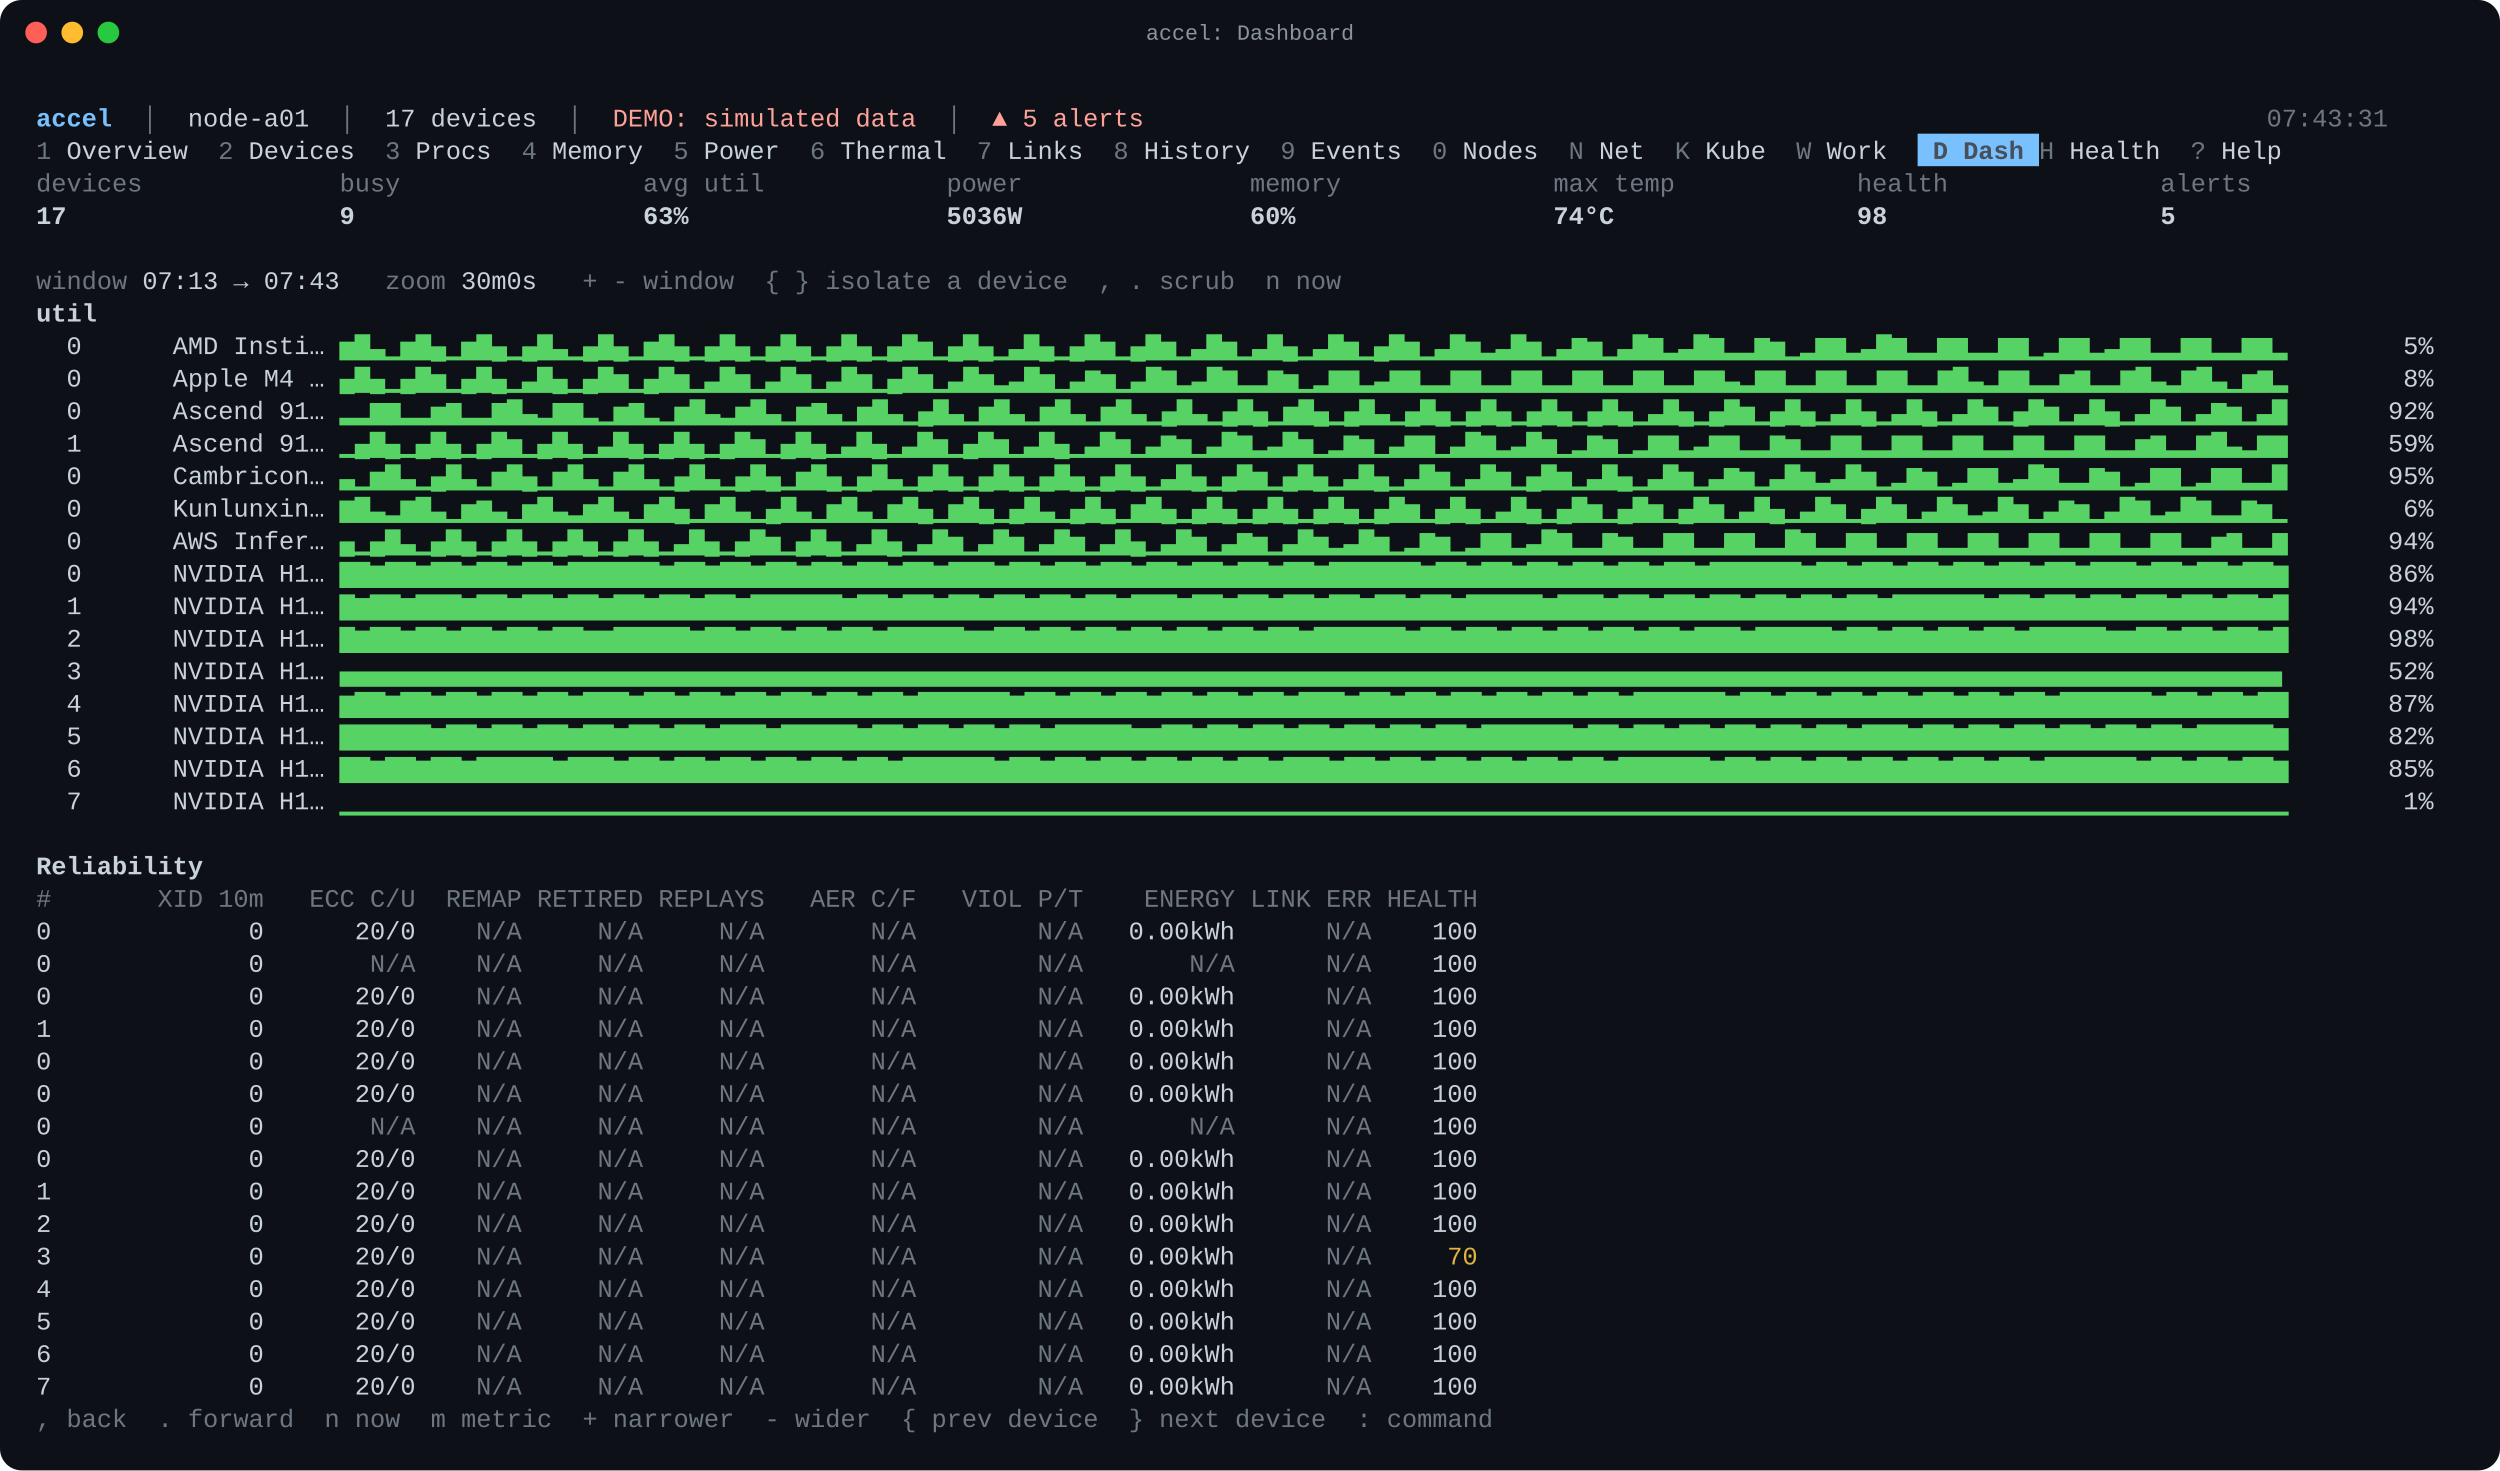
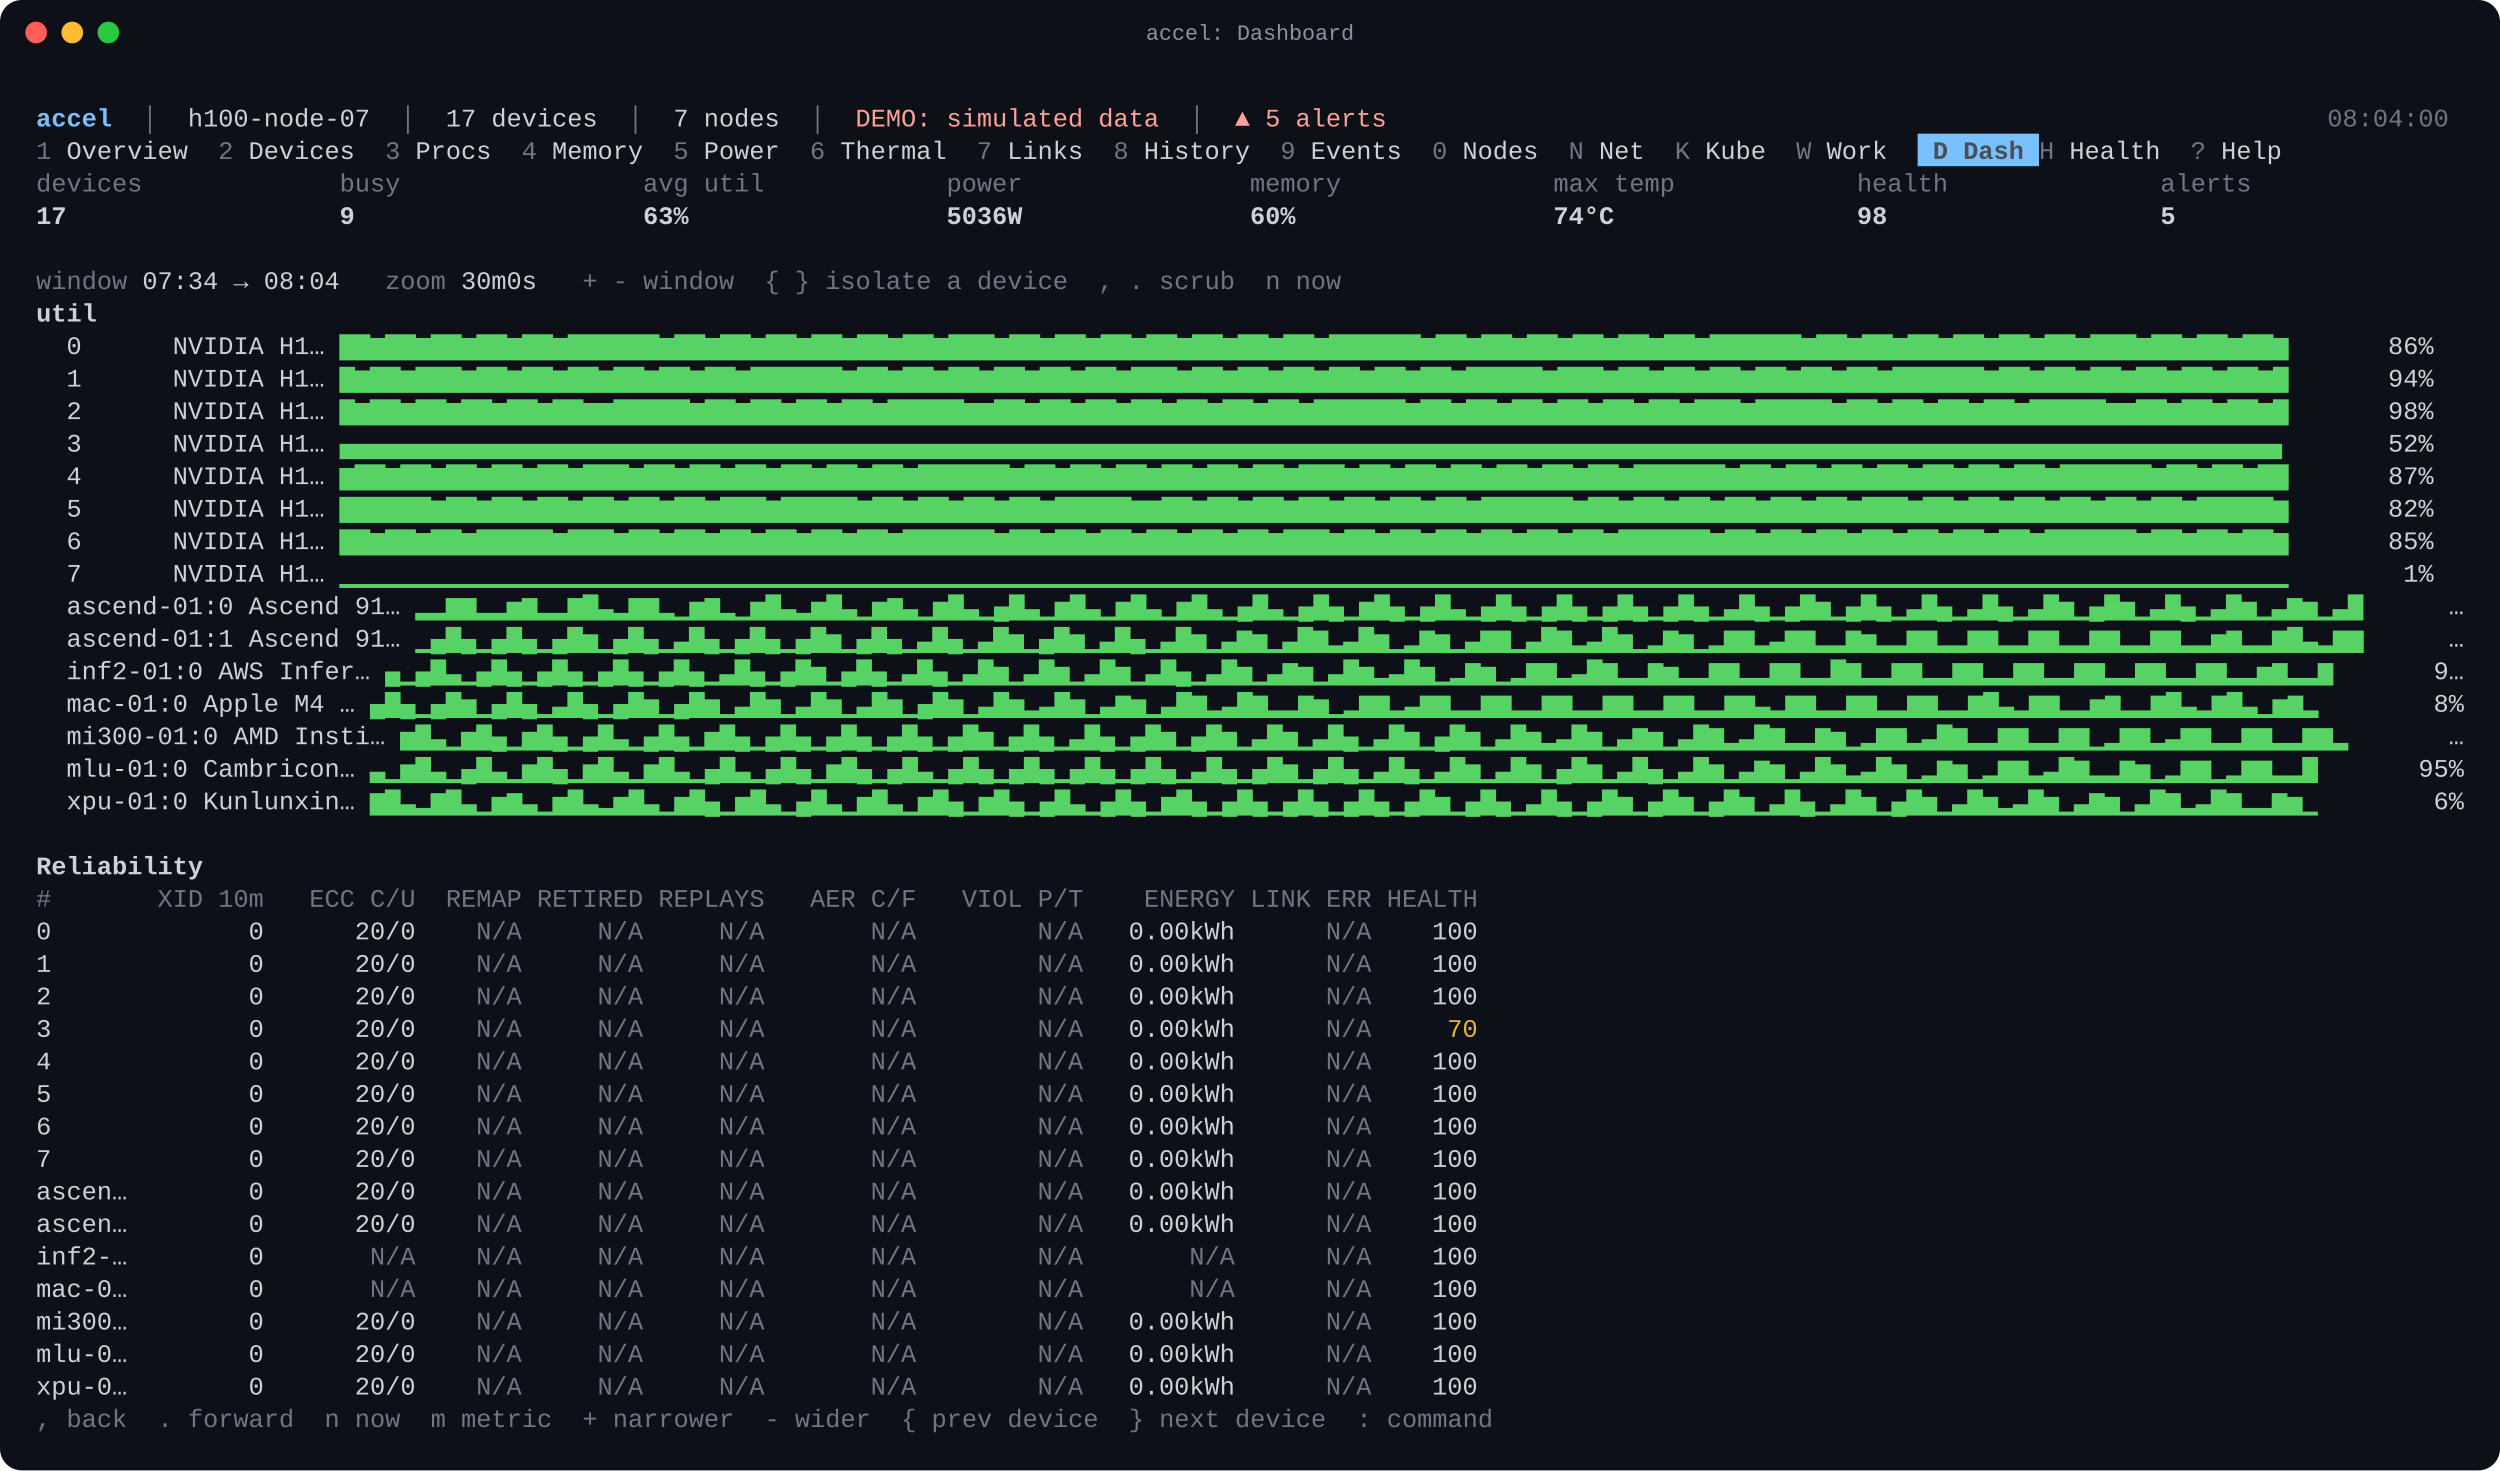
<svg xmlns="http://www.w3.org/2000/svg" width="1384" height="814" viewBox="0 0 1384 814" font-family="JetBrains Mono, SFMono-Regular, Menlo, Consolas, Liberation Mono, monospace" font-size="14">
  <rect width="100%" height="100%" rx="12" fill="#0d1117" />
  <circle cx="20" cy="18" r="6" fill="#ff5f57" />
  <circle cx="40" cy="18" r="6" fill="#febc2e" />
  <circle cx="60" cy="18" r="6" fill="#28c840" />
  <text x="50%" y="22" text-anchor="middle" fill="#8b949e" font-size="12">accel: Dashboard</text>
  <g xml:space="preserve">
    <text y="70.0" fill="#c9d1d9" xml:space="preserve" style="white-space:pre">
      <tspan x="20.0" fill="#79c0ff" font-weight="bold">accel</tspan>
      <tspan x="62.0" fill="#6e7681">  │  </tspan>
-       <tspan x="104.0">node-a01</tspan>
-       <tspan x="171.2" fill="#6e7681">  │  </tspan>
-       <tspan x="213.2">17 devices</tspan>
-       <tspan x="297.2" fill="#6e7681">  │  </tspan>
-       <tspan x="339.2" fill="#ffa198">DEMO: simulated data</tspan>
-       <tspan x="507.2" fill="#6e7681">  │  </tspan>
-       <tspan x="549.2" fill="#ffa198">▲ 5 alerts</tspan>
-       <tspan x="1254.8" fill="#6e7681">07:43:31</tspan>
+       <tspan x="104.0">h100-node-07</tspan>
+       <tspan x="204.8" fill="#6e7681">  │  </tspan>
+       <tspan x="246.8">17 devices</tspan>
+       <tspan x="330.8" fill="#6e7681">  │  </tspan>
+       <tspan x="372.8">7 nodes</tspan>
+       <tspan x="431.6" fill="#6e7681">  │  </tspan>
+       <tspan x="473.6" fill="#ffa198">DEMO: simulated data</tspan>
+       <tspan x="641.6" fill="#6e7681">  │  </tspan>
+       <tspan x="683.6" fill="#ffa198">▲ 5 alerts</tspan>
+       <tspan x="1288.4" fill="#6e7681">08:04:00</tspan>
    </text>
    <rect x="1061.6" y="74.0" width="67.2" height="18.0" fill="#79c0ff" />
    <text y="88.0" fill="#c9d1d9" xml:space="preserve" style="white-space:pre">
      <tspan x="20.0" fill="#6e7681">1</tspan>
      <tspan x="28.4"> Overview  </tspan>
      <tspan x="120.8" fill="#6e7681">2</tspan>
      <tspan x="129.2"> Devices  </tspan>
      <tspan x="213.2" fill="#6e7681">3</tspan>
      <tspan x="221.6"> Procs  </tspan>
      <tspan x="288.8" fill="#6e7681">4</tspan>
      <tspan x="297.2"> Memory  </tspan>
      <tspan x="372.8" fill="#6e7681">5</tspan>
      <tspan x="381.2"> Power  </tspan>
      <tspan x="448.4" fill="#6e7681">6</tspan>
      <tspan x="456.8"> Thermal  </tspan>
      <tspan x="540.8" fill="#6e7681">7</tspan>
      <tspan x="549.2"> Links  </tspan>
      <tspan x="616.4" fill="#6e7681">8</tspan>
      <tspan x="624.8"> History  </tspan>
      <tspan x="708.8" fill="#6e7681">9</tspan>
      <tspan x="717.2"> Events  </tspan>
      <tspan x="792.8" fill="#6e7681">0</tspan>
      <tspan x="801.2"> Nodes  </tspan>
      <tspan x="868.4" fill="#6e7681">N</tspan>
      <tspan x="876.8"> Net  </tspan>
      <tspan x="927.2" fill="#6e7681">K</tspan>
      <tspan x="935.6"> Kube  </tspan>
      <tspan x="994.4" fill="#6e7681">W</tspan>
      <tspan x="1002.8"> Work  </tspan>
      <tspan x="1061.6" fill="#484f58" font-weight="bold"> D Dash </tspan>
      <tspan x="1128.8" fill="#6e7681">H</tspan>
      <tspan x="1137.2"> Health  </tspan>
      <tspan x="1212.8" fill="#6e7681">?</tspan>
      <tspan x="1221.2"> Help  </tspan>
    </text>
    <text y="106.0" fill="#c9d1d9" xml:space="preserve" style="white-space:pre">
      <tspan x="20.0" fill="#6e7681">devices</tspan>
      <tspan x="188.0" fill="#6e7681">busy</tspan>
      <tspan x="356.0" fill="#6e7681">avg util</tspan>
      <tspan x="524.0" fill="#6e7681">power</tspan>
      <tspan x="692.0" fill="#6e7681">memory</tspan>
      <tspan x="860.0" fill="#6e7681">max temp</tspan>
      <tspan x="1028.0" fill="#6e7681">health</tspan>
      <tspan x="1196.0" fill="#6e7681">alerts</tspan>
    </text>
    <text y="124.0" fill="#c9d1d9" xml:space="preserve" style="white-space:pre">
      <tspan x="20.0" font-weight="bold">17</tspan>
      <tspan x="188.0" font-weight="bold">9</tspan>
      <tspan x="356.0" font-weight="bold">63%</tspan>
      <tspan x="524.0" font-weight="bold">5036W</tspan>
      <tspan x="692.0" font-weight="bold">60%</tspan>
      <tspan x="860.0" font-weight="bold">74°C</tspan>
      <tspan x="1028.0" font-weight="bold">98</tspan>
      <tspan x="1196.0" font-weight="bold">5</tspan>
    </text>
    <text y="160.0" fill="#c9d1d9" xml:space="preserve" style="white-space:pre">
      <tspan x="20.0" fill="#6e7681">window</tspan>
-       <tspan x="70.4"> 07:13 → 07:43   </tspan>
+       <tspan x="70.4"> 07:34 → 08:04   </tspan>
      <tspan x="213.2" fill="#6e7681">zoom</tspan>
      <tspan x="246.8"> 30m0s   </tspan>
      <tspan x="322.4" fill="#6e7681">+ - window  { } isolate a device  , . scrub  n now</tspan>
    </text>
    <text y="178.0" fill="#c9d1d9" xml:space="preserve" style="white-space:pre">
      <tspan x="20.0" font-weight="bold">util</tspan>
    </text>
    <text y="196.0" fill="#c9d1d9" xml:space="preserve" style="white-space:pre">
-       <tspan x="20.0">  0      AMD Insti… </tspan>
-       <tspan x="188.0" fill="#56d364">▅▇▃▁▅▇▄▁▅▇▄▁▄▇▃▁▄▇▄▁▅▇▄▁▄▇▄▁▄▇▄▁▄▇▄▁▄▇▅▁▄▇▄▁▃▇▄▁▄▇▅▁▄▇▅▁▃▇▅▁▃▇▄▁▃▇▅▁▄▇▅▁▃▇▅▂▃▇▅▁▃▆▅▁▃▇▆▂▃▇▆▂▂▆▅▁▂▆▆▂▃▇▆▂▂▆▆▂▂▆▆▁▂▆▆▂▃▆▆▂▂▆▆▂▂▆▆▂</tspan>
-       <tspan x="1263.2">        5%</tspan>
-     </text>
-     <text y="214.0" fill="#c9d1d9" xml:space="preserve" style="white-space:pre">
-       <tspan x="20.0">  0      Apple M4 … </tspan>
-       <tspan x="188.0" fill="#56d364">▄▇▄▁▄▇▅▁▄▇▄▁▃▇▄▁▄▇▅▁▄▇▅▁▃▇▅▁▃▇▅▁▃▇▅▁▄▇▅▁▃▇▅▂▃▇▅▁▃▆▅▁▃▇▆▂▃▇▆▂▂▆▅▁▂▆▆▂▃▆▆▂▂▆▆▂▂▆▆▂▂▆▆▂▂▆▆▂▂▆▆▃▂▆▆▂▂▆▆▂▂▆▆▂▂▆▇▃▂▆▆▂▂▅▆▂▂▆▇▃▂▆▇▃▁▅▆▂</tspan>
-       <tspan x="1263.2">        8%</tspan>
-     </text>
-     <text y="232.0" fill="#c9d1d9" xml:space="preserve" style="white-space:pre">
-       <tspan x="20.0">  0      Ascend 91… </tspan>
-       <tspan x="188.0" fill="#56d364">▂▂▆▆▂▂▅▆▂▂▆▇▃▂▆▆▂▁▅▆▂▁▅▇▃▂▅▇▃▁▅▆▃▁▅▇▃▁▄▇▃▁▅▇▃▁▅▇▃▁▅▇▃▁▄▇▃▁▄▇▄▁▅▇▄▁▄▇▃▁▄▇▄▁▄▇▄▁▄▇▄▁▄▇▄▁▃▇▄▁▄▇▅▁▄▇▄▁▃▇▄▁▃▇▄▁▃▇▅▁▄▇▅▁▃▇▄▁▃▇▅▁▃▆▅▁▃▇</tspan>
-       <tspan x="1263.2">       92%</tspan>
-     </text>
-     <text y="250.0" fill="#c9d1d9" xml:space="preserve" style="white-space:pre">
-       <tspan x="20.0">  1      Ascend 91… </tspan>
-       <tspan x="188.0" fill="#56d364">▁▄▇▄▁▄▇▄▁▄▇▅▁▄▇▄▁▃▇▄▁▄▇▄▁▄▇▅▁▄▇▄▁▃▇▄▁▃▇▅▁▄▇▅▁▃▇▄▁▃▇▅▁▃▆▅▁▃▇▆▂▃▇▅▁▂▆▅▁▃▆▆▁▃▇▆▂▃▇▅▁▂▆▅▁▂▆▆▂▃▆▆▂▂▆▅▂▂▆▆▂▂▆▆▂▂▆▆▂▂▆▆▂▂▆▆▂▂▅▆▂▂▆▇▃▂▆▆</tspan>
-       <tspan x="1263.2">       59%</tspan>
-     </text>
-     <text y="268.0" fill="#c9d1d9" xml:space="preserve" style="white-space:pre">
-       <tspan x="20.0">  0      Cambricon… </tspan>
-       <tspan x="188.0" fill="#56d364">▃▁▅▇▃▁▄▇▃▁▅▇▄▁▅▇▃▁▅▇▃▁▄▇▃▁▄▇▄▁▅▇▄▁▄▇▃▁▄▇▄▁▄▇▄▁▄▇▄▁▄▇▄▁▃▇▄▁▄▇▅▁▄▇▄▁▃▇▄▁▃▇▅▁▃▇▅▁▄▇▅▁▃▇▄▁▃▇▅▁▃▆▅▁▃▇▅▂▃▇▅▁▂▆▅▁▂▆▆▂▃▇▆▂▂▆▅▁▂▆▆▁▂▆▆▂▂▇</tspan>
-       <tspan x="1263.2">       95%</tspan>
-     </text>
-     <text y="286.0" fill="#c9d1d9" xml:space="preserve" style="white-space:pre">
-       <tspan x="20.0">  0      Kunlunxin… </tspan>
-       <tspan x="188.0" fill="#56d364">▆▇▃▂▆▇▃▁▅▆▃▁▅▇▃▂▅▇▃▁▅▇▄▁▅▇▃▁▄▇▃▁▅▇▃▁▅▇▄▁▅▇▄▁▄▇▃▁▄▇▄▁▅▇▄▁▄▇▄▁▄▇▄▁▄▇▄▁▄▇▅▁▄▇▄▁▃▇▄▁▄▇▅▁▄▇▅▁▄▇▅▁▃▇▄▁▃▇▅▁▄▇▅▁▃▇▅▂▃▇▅▁▃▆▅▁▃▇▆▂▃▇▆▂▂▆▅▁</tspan>
-       <tspan x="1263.2">        6%</tspan>
-     </text>
-     <text y="304.0" fill="#c9d1d9" xml:space="preserve" style="white-space:pre">
-       <tspan x="20.0">  0      AWS Infer… </tspan>
-       <tspan x="188.0" fill="#56d364">▄▁▄▇▃▁▄▇▄▁▄▇▄▁▄▇▄▁▄▇▄▁▃▇▄▁▄▇▅▁▄▇▄▁▃▇▄▁▃▇▅▁▃▇▅▁▃▇▅▁▃▇▄▁▃▇▅▁▃▆▅▁▃▇▅▂▃▇▅▁▂▆▅▁▂▆▆▂▃▇▆▂▂▆▅▂▂▆▆▂▂▆▆▂▂▇▆▂▂▆▆▂▂▆▆▂▂▆▆▂▂▆▆▂▂▆▆▂▂▆▆▂▂▅▆▂▂▆</tspan>
-       <tspan x="1263.2">       94%</tspan>
-     </text>
-     <text y="322.0" fill="#c9d1d9" xml:space="preserve" style="white-space:pre">
      <tspan x="20.0">  0      NVIDIA H1… </tspan>
      <tspan x="188.0" fill="#56d364">▇▇▆▇▇▆▇▇▆▇▇▆▇▇▆▇▇▇▇▇▇▆▇▇▆▇▇▆▇▇▆▇▇▆▇▇▆▇▇▆▇▇▇▆▇▇▆▇▇▆▇▇▆▇▇▆▇▇▆▇▇▆▇▇▆▇▇▇▇▇▇▆▇▇▆▇▇▆▇▇▆▇▇▆▇▇▆▇▇▆▇▇▇▇▇▇▆▇▇▆▇▇▆▇▇▆▇▇▆▇▇▆▇▇▆▇▇▇▆▇▇▆▇▇▆▇▇▆</tspan>
      <tspan x="1263.2">       86%</tspan>
    </text>
-     <text y="340.0" fill="#c9d1d9" xml:space="preserve" style="white-space:pre">
+     <text y="214.0" fill="#c9d1d9" xml:space="preserve" style="white-space:pre">
      <tspan x="20.0">  1      NVIDIA H1… </tspan>
      <tspan x="188.0" fill="#56d364">▇▆▇▇▆▇▇▇▆▇▇▆▇▇▆▇▇▆▇▇▆▇▇▆▇▇▆▇▇▇▇▇▇▆▇▇▆▇▇▆▇▇▆▇▇▆▇▇▆▇▇▆▇▇▇▆▇▇▆▇▇▆▇▇▆▇▇▆▇▇▆▇▇▆▇▇▇▇▇▆▇▇▇▆▇▇▆▇▇▆▇▇▆▇▇▆▇▇▆▇▇▆▇▇▇▇▇▇▆▇▇▆▇▇▆▇▇▆▇▇▆▇▇▆▇▇▆▇</tspan>
      <tspan x="1263.2">       94%</tspan>
    </text>
-     <text y="358.0" fill="#c9d1d9" xml:space="preserve" style="white-space:pre">
+     <text y="232.0" fill="#c9d1d9" xml:space="preserve" style="white-space:pre">
      <tspan x="20.0">  2      NVIDIA H1… </tspan>
      <tspan x="188.0" fill="#56d364">▇▆▇▇▆▇▇▆▇▇▆▇▇▆▇▇▆▆▇▇▇▇▇▆▇▇▆▇▇▆▇▇▆▇▇▆▇▇▇▇▇▆▆▇▇▆▇▇▆▇▇▆▇▇▆▇▇▆▇▇▆▇▇▆▇▇▇▇▇▇▆▇▇▆▇▇▆▇▇▆▇▇▆▇▇▆▇▇▆▇▇▇▆▇▇▇▇▇▆▇▇▆▇▇▆▇▇▆▇▇▆▇▇▇▇▇▆▆▇▇▆▇▇▆▇▇▆▇</tspan>
      <tspan x="1263.2">       98%</tspan>
    </text>
-     <text y="376.0" fill="#c9d1d9" xml:space="preserve" style="white-space:pre">
+     <text y="250.0" fill="#c9d1d9" xml:space="preserve" style="white-space:pre">
      <tspan x="20.0">  3      NVIDIA H1… </tspan>
      <tspan x="188.0" fill="#56d364">▄▄▄▄▄▄▄▄▄▄▄▄▄▄▄▄▄▄▄▄▄▄▄▄▄▄▄▄▄▄▄▄▄▄▄▄▄▄▄▄▄▄▄▄▄▄▄▄▄▄▄▄▄▄▄▄▄▄▄▄▄▄▄▄▄▄▄▄▄▄▄▄▄▄▄▄▄▄▄▄▄▄▄▄▄▄▄▄▄▄▄▄▄▄▄▄▄▄▄▄▄▄▄▄▄▄▄▄▄▄▄▄▄▄▄▄▄▄▄▄▄▄▄▄▄▄▄▄</tspan>
      <tspan x="1263.2">       52%</tspan>
    </text>
-     <text y="394.0" fill="#c9d1d9" xml:space="preserve" style="white-space:pre">
+     <text y="268.0" fill="#c9d1d9" xml:space="preserve" style="white-space:pre">
      <tspan x="20.0">  4      NVIDIA H1… </tspan>
      <tspan x="188.0" fill="#56d364">▆▇▇▆▇▇▆▇▇▆▇▇▆▇▇▆▇▇▇▆▇▇▆▇▇▆▇▇▆▇▇▆▇▇▆▇▇▆▇▇▇▇▇▇▆▇▇▆▇▇▆▇▇▆▇▇▆▇▇▆▇▇▆▇▇▇▆▇▇▆▇▇▆▇▇▆▇▇▆▇▇▆▇▇▆▇▇▇▇▇▇▆▇▇▆▇▇▆▇▇▆▇▇▆▇▇▆▇▇▆▇▇▆▇▇▇▇▇▇▆▇▇▆▇▇▆▇▇</tspan>
      <tspan x="1263.2">       87%</tspan>
    </text>
-     <text y="412.0" fill="#c9d1d9" xml:space="preserve" style="white-space:pre">
+     <text y="286.0" fill="#c9d1d9" xml:space="preserve" style="white-space:pre">
      <tspan x="20.0">  5      NVIDIA H1… </tspan>
      <tspan x="188.0" fill="#56d364">▇▇▇▇▇▇▆▇▇▆▇▇▆▇▇▆▇▇▆▇▇▆▇▇▆▇▇▇▆▇▇▇▇▇▆▇▇▆▇▇▆▇▇▆▇▇▆▇▇▇▇▇▆▆▇▇▆▇▇▆▇▇▆▇▇▆▇▇▆▇▇▆▇▇▆▇▇▇▇▇▇▆▇▇▆▇▇▆▇▇▆▇▇▆▇▇▆▇▇▆▇▇▇▆▇▇▆▇▇▆▇▇▆▇▇▆▇▇▆▇▇▆▇▇▇▇▇▆</tspan>
      <tspan x="1263.2">       82%</tspan>
    </text>
-     <text y="430.0" fill="#c9d1d9" xml:space="preserve" style="white-space:pre">
+     <text y="304.0" fill="#c9d1d9" xml:space="preserve" style="white-space:pre">
      <tspan x="20.0">  6      NVIDIA H1… </tspan>
      <tspan x="188.0" fill="#56d364">▇▇▆▇▇▆▇▇▆▇▇▇▇▇▆▇▇▇▆▇▇▆▇▇▆▇▇▆▇▇▆▇▇▆▇▇▆▇▇▇▇▇▇▆▇▇▆▇▇▆▇▇▆▇▇▆▇▇▆▇▇▆▇▇▇▆▇▇▆▇▇▆▇▇▆▇▇▆▇▇▆▇▇▆▇▇▇▇▇▇▆▇▇▆▇▇▆▇▇▆▇▇▆▇▇▆▇▇▆▇▇▆▇▇▇▇▇▇▆▇▇▆▇▇▆▇▇▆</tspan>
      <tspan x="1263.2">       85%</tspan>
    </text>
-     <text y="448.0" fill="#c9d1d9" xml:space="preserve" style="white-space:pre">
+     <text y="322.0" fill="#c9d1d9" xml:space="preserve" style="white-space:pre">
      <tspan x="20.0">  7      NVIDIA H1… </tspan>
      <tspan x="188.0" fill="#56d364">▁▁▁▁▁▁▁▁▁▁▁▁▁▁▁▁▁▁▁▁▁▁▁▁▁▁▁▁▁▁▁▁▁▁▁▁▁▁▁▁▁▁▁▁▁▁▁▁▁▁▁▁▁▁▁▁▁▁▁▁▁▁▁▁▁▁▁▁▁▁▁▁▁▁▁▁▁▁▁▁▁▁▁▁▁▁▁▁▁▁▁▁▁▁▁▁▁▁▁▁▁▁▁▁▁▁▁▁▁▁▁▁▁▁▁▁▁▁▁▁▁▁▁▁▁▁▁▁</tspan>
      <tspan x="1263.2">        1%</tspan>
    </text>
+     <text y="340.0" fill="#c9d1d9" xml:space="preserve" style="white-space:pre">
+       <tspan x="20.0">  ascend-01:0 Ascend 91… </tspan>
+       <tspan x="230.0" fill="#56d364">▂▂▆▆▂▂▅▆▂▂▆▇▃▂▆▆▂▁▅▆▂▁▅▇▃▂▅▇▃▁▅▆▃▁▅▇▃▁▄▇▃▁▅▇▃▁▅▇▃▁▅▇▃▁▄▇▃▁▄▇▄▁▅▇▄▁▄▇▃▁▄▇▄▁▄▇▄▁▄▇▄▁▄▇▄▁▃▇▄▁▄▇▅▁▄▇▄▁▃▇▄▁▃▇▄▁▃▇▅▁▄▇▅▁▃▇▄▁▃▇▅▁▃▆▅▁▃▇</tspan>
+       <tspan x="1305.2">      …</tspan>
+     </text>
+     <text y="358.0" fill="#c9d1d9" xml:space="preserve" style="white-space:pre">
+       <tspan x="20.0">  ascend-01:1 Ascend 91… </tspan>
+       <tspan x="230.0" fill="#56d364">▁▄▇▄▁▄▇▄▁▄▇▅▁▄▇▄▁▃▇▄▁▄▇▄▁▄▇▅▁▄▇▄▁▃▇▄▁▃▇▅▁▄▇▅▁▃▇▄▁▃▇▅▁▃▆▅▁▃▇▆▂▃▇▅▁▂▆▅▁▃▆▆▁▃▇▆▂▃▇▅▁▂▆▅▁▂▆▆▂▃▆▆▂▂▆▅▂▂▆▆▂▂▆▆▂▂▆▆▂▂▆▆▂▂▆▆▂▂▅▆▂▂▆▇▃▂▆▆</tspan>
+       <tspan x="1305.2">      …</tspan>
+     </text>
+     <text y="376.0" fill="#c9d1d9" xml:space="preserve" style="white-space:pre">
+       <tspan x="20.0">  inf2-01:0 AWS Infer… </tspan>
+       <tspan x="213.2" fill="#56d364">▄▁▄▇▃▁▄▇▄▁▄▇▄▁▄▇▄▁▄▇▄▁▃▇▄▁▄▇▅▁▄▇▄▁▃▇▄▁▃▇▅▁▃▇▅▁▃▇▅▁▃▇▄▁▃▇▅▁▃▆▅▁▃▇▅▂▃▇▅▁▂▆▅▁▂▆▆▂▃▇▆▂▂▆▅▂▂▆▆▂▂▆▆▂▂▇▆▂▂▆▆▂▂▆▆▂▂▆▆▂▂▆▆▂▂▆▆▂▂▆▆▂▂▅▆▂▂▆</tspan>
+       <tspan x="1288.4">       9…</tspan>
+     </text>
+     <text y="394.0" fill="#c9d1d9" xml:space="preserve" style="white-space:pre">
+       <tspan x="20.0">  mac-01:0 Apple M4 … </tspan>
+       <tspan x="204.8" fill="#56d364">▄▇▄▁▄▇▅▁▄▇▄▁▃▇▄▁▄▇▅▁▄▇▅▁▃▇▅▁▃▇▅▁▃▇▅▁▄▇▅▁▃▇▅▂▃▇▅▁▃▆▅▁▃▇▆▂▃▇▆▂▂▆▅▁▂▆▆▂▃▆▆▂▂▆▆▂▂▆▆▂▂▆▆▂▂▆▆▂▂▆▆▃▂▆▆▂▂▆▆▂▂▆▆▂▂▆▇▃▂▆▆▂▂▅▆▂▂▆▇▃▂▆▇▃▁▅▆▂</tspan>
+       <tspan x="1280.0">        8%</tspan>
+     </text>
+     <text y="412.0" fill="#c9d1d9" xml:space="preserve" style="white-space:pre">
+       <tspan x="20.0">  mi300-01:0 AMD Insti… </tspan>
+       <tspan x="221.6" fill="#56d364">▅▇▃▁▅▇▄▁▅▇▄▁▄▇▃▁▄▇▄▁▅▇▄▁▄▇▄▁▄▇▄▁▄▇▄▁▄▇▅▁▄▇▄▁▃▇▄▁▄▇▅▁▄▇▅▁▃▇▅▁▃▇▄▁▃▇▅▁▄▇▅▁▃▇▅▂▃▇▅▁▃▆▅▁▃▇▆▂▃▇▆▂▂▆▅▁▂▆▆▂▃▇▆▂▂▆▆▂▂▆▆▁▂▆▆▂▃▆▆▂▂▆▆▂▂▆▆▂</tspan>
+       <tspan x="1296.8">       …</tspan>
+     </text>
+     <text y="430.0" fill="#c9d1d9" xml:space="preserve" style="white-space:pre">
+       <tspan x="20.0">  mlu-01:0 Cambricon… </tspan>
+       <tspan x="204.8" fill="#56d364">▃▁▅▇▃▁▄▇▃▁▅▇▄▁▅▇▃▁▅▇▃▁▄▇▃▁▄▇▄▁▅▇▄▁▄▇▃▁▄▇▄▁▄▇▄▁▄▇▄▁▄▇▄▁▃▇▄▁▄▇▅▁▄▇▄▁▃▇▄▁▃▇▅▁▃▇▅▁▄▇▅▁▃▇▄▁▃▇▅▁▃▆▅▁▃▇▅▂▃▇▅▁▂▆▅▁▂▆▆▂▃▇▆▂▂▆▅▁▂▆▆▁▂▆▆▂▂▇</tspan>
+       <tspan x="1280.0">       95%</tspan>
+     </text>
+     <text y="448.0" fill="#c9d1d9" xml:space="preserve" style="white-space:pre">
+       <tspan x="20.0">  xpu-01:0 Kunlunxin… </tspan>
+       <tspan x="204.8" fill="#56d364">▆▇▃▂▆▇▃▁▅▆▃▁▅▇▃▂▅▇▃▁▅▇▄▁▅▇▃▁▄▇▃▁▅▇▃▁▅▇▄▁▅▇▄▁▄▇▃▁▄▇▄▁▅▇▄▁▄▇▄▁▄▇▄▁▄▇▄▁▄▇▅▁▄▇▄▁▃▇▄▁▄▇▅▁▄▇▅▁▄▇▅▁▃▇▄▁▃▇▅▁▄▇▅▁▃▇▅▂▃▇▅▁▃▆▅▁▃▇▆▂▃▇▆▂▂▆▅▁</tspan>
+       <tspan x="1280.0">        6%</tspan>
+     </text>
    <text y="484.0" fill="#c9d1d9" xml:space="preserve" style="white-space:pre">
      <tspan x="20.0" font-weight="bold">Reliability</tspan>
    </text>
    <text y="502.0" fill="#c9d1d9" xml:space="preserve" style="white-space:pre">
      <tspan x="20.0" fill="#6e7681">#       XID 10m   ECC C/U  REMAP RETIRED REPLAYS   AER C/F   VIOL P/T    ENERGY LINK ERR HEALTH</tspan>
    </text>
    <text y="520.0" fill="#c9d1d9" xml:space="preserve" style="white-space:pre">
      <tspan x="20.0">0             0      20/0    </tspan>
      <tspan x="263.6" fill="#6e7681">N/A</tspan>
      <tspan x="330.8" fill="#6e7681">N/A</tspan>
      <tspan x="398.0" fill="#6e7681">N/A</tspan>
      <tspan x="482.0" fill="#6e7681">N/A</tspan>
      <tspan x="574.4" fill="#6e7681">N/A</tspan>
      <tspan x="599.6">   0.00kWh      </tspan>
      <tspan x="734.0" fill="#6e7681">N/A</tspan>
      <tspan x="759.2">    100</tspan>
    </text>
    <text y="538.0" fill="#c9d1d9" xml:space="preserve" style="white-space:pre">
-       <tspan x="20.0">0             0       </tspan>
+       <tspan x="20.0">1             0      20/0    </tspan>
+       <tspan x="263.6" fill="#6e7681">N/A</tspan>
+       <tspan x="330.8" fill="#6e7681">N/A</tspan>
+       <tspan x="398.0" fill="#6e7681">N/A</tspan>
+       <tspan x="482.0" fill="#6e7681">N/A</tspan>
+       <tspan x="574.4" fill="#6e7681">N/A</tspan>
+       <tspan x="599.6">   0.00kWh      </tspan>
+       <tspan x="734.0" fill="#6e7681">N/A</tspan>
+       <tspan x="759.2">    100</tspan>
+     </text>
+     <text y="556.0" fill="#c9d1d9" xml:space="preserve" style="white-space:pre">
+       <tspan x="20.0">2             0      20/0    </tspan>
+       <tspan x="263.6" fill="#6e7681">N/A</tspan>
+       <tspan x="330.8" fill="#6e7681">N/A</tspan>
+       <tspan x="398.0" fill="#6e7681">N/A</tspan>
+       <tspan x="482.0" fill="#6e7681">N/A</tspan>
+       <tspan x="574.4" fill="#6e7681">N/A</tspan>
+       <tspan x="599.6">   0.00kWh      </tspan>
+       <tspan x="734.0" fill="#6e7681">N/A</tspan>
+       <tspan x="759.2">    100</tspan>
+     </text>
+     <text y="574.0" fill="#c9d1d9" xml:space="preserve" style="white-space:pre">
+       <tspan x="20.0">3             0      20/0    </tspan>
+       <tspan x="263.6" fill="#6e7681">N/A</tspan>
+       <tspan x="330.8" fill="#6e7681">N/A</tspan>
+       <tspan x="398.0" fill="#6e7681">N/A</tspan>
+       <tspan x="482.0" fill="#6e7681">N/A</tspan>
+       <tspan x="574.4" fill="#6e7681">N/A</tspan>
+       <tspan x="599.6">   0.00kWh      </tspan>
+       <tspan x="734.0" fill="#6e7681">N/A</tspan>
+       <tspan x="801.2" fill="#e3b341">70</tspan>
+     </text>
+     <text y="592.0" fill="#c9d1d9" xml:space="preserve" style="white-space:pre">
+       <tspan x="20.0">4             0      20/0    </tspan>
+       <tspan x="263.6" fill="#6e7681">N/A</tspan>
+       <tspan x="330.8" fill="#6e7681">N/A</tspan>
+       <tspan x="398.0" fill="#6e7681">N/A</tspan>
+       <tspan x="482.0" fill="#6e7681">N/A</tspan>
+       <tspan x="574.4" fill="#6e7681">N/A</tspan>
+       <tspan x="599.6">   0.00kWh      </tspan>
+       <tspan x="734.0" fill="#6e7681">N/A</tspan>
+       <tspan x="759.2">    100</tspan>
+     </text>
+     <text y="610.0" fill="#c9d1d9" xml:space="preserve" style="white-space:pre">
+       <tspan x="20.0">5             0      20/0    </tspan>
+       <tspan x="263.6" fill="#6e7681">N/A</tspan>
+       <tspan x="330.8" fill="#6e7681">N/A</tspan>
+       <tspan x="398.0" fill="#6e7681">N/A</tspan>
+       <tspan x="482.0" fill="#6e7681">N/A</tspan>
+       <tspan x="574.4" fill="#6e7681">N/A</tspan>
+       <tspan x="599.6">   0.00kWh      </tspan>
+       <tspan x="734.0" fill="#6e7681">N/A</tspan>
+       <tspan x="759.2">    100</tspan>
+     </text>
+     <text y="628.0" fill="#c9d1d9" xml:space="preserve" style="white-space:pre">
+       <tspan x="20.0">6             0      20/0    </tspan>
+       <tspan x="263.6" fill="#6e7681">N/A</tspan>
+       <tspan x="330.8" fill="#6e7681">N/A</tspan>
+       <tspan x="398.0" fill="#6e7681">N/A</tspan>
+       <tspan x="482.0" fill="#6e7681">N/A</tspan>
+       <tspan x="574.4" fill="#6e7681">N/A</tspan>
+       <tspan x="599.6">   0.00kWh      </tspan>
+       <tspan x="734.0" fill="#6e7681">N/A</tspan>
+       <tspan x="759.2">    100</tspan>
+     </text>
+     <text y="646.0" fill="#c9d1d9" xml:space="preserve" style="white-space:pre">
+       <tspan x="20.0">7             0      20/0    </tspan>
+       <tspan x="263.6" fill="#6e7681">N/A</tspan>
+       <tspan x="330.8" fill="#6e7681">N/A</tspan>
+       <tspan x="398.0" fill="#6e7681">N/A</tspan>
+       <tspan x="482.0" fill="#6e7681">N/A</tspan>
+       <tspan x="574.4" fill="#6e7681">N/A</tspan>
+       <tspan x="599.6">   0.00kWh      </tspan>
+       <tspan x="734.0" fill="#6e7681">N/A</tspan>
+       <tspan x="759.2">    100</tspan>
+     </text>
+     <text y="664.0" fill="#c9d1d9" xml:space="preserve" style="white-space:pre">
+       <tspan x="20.0">ascen…        0      20/0    </tspan>
+       <tspan x="263.6" fill="#6e7681">N/A</tspan>
+       <tspan x="330.8" fill="#6e7681">N/A</tspan>
+       <tspan x="398.0" fill="#6e7681">N/A</tspan>
+       <tspan x="482.0" fill="#6e7681">N/A</tspan>
+       <tspan x="574.4" fill="#6e7681">N/A</tspan>
+       <tspan x="599.6">   0.00kWh      </tspan>
+       <tspan x="734.0" fill="#6e7681">N/A</tspan>
+       <tspan x="759.2">    100</tspan>
+     </text>
+     <text y="682.0" fill="#c9d1d9" xml:space="preserve" style="white-space:pre">
+       <tspan x="20.0">ascen…        0      20/0    </tspan>
+       <tspan x="263.6" fill="#6e7681">N/A</tspan>
+       <tspan x="330.8" fill="#6e7681">N/A</tspan>
+       <tspan x="398.0" fill="#6e7681">N/A</tspan>
+       <tspan x="482.0" fill="#6e7681">N/A</tspan>
+       <tspan x="574.4" fill="#6e7681">N/A</tspan>
+       <tspan x="599.6">   0.00kWh      </tspan>
+       <tspan x="734.0" fill="#6e7681">N/A</tspan>
+       <tspan x="759.2">    100</tspan>
+     </text>
+     <text y="700.0" fill="#c9d1d9" xml:space="preserve" style="white-space:pre">
+       <tspan x="20.0">inf2-…        0       </tspan>
      <tspan x="204.8" fill="#6e7681">N/A</tspan>
      <tspan x="263.6" fill="#6e7681">N/A</tspan>
      <tspan x="330.8" fill="#6e7681">N/A</tspan>
      <tspan x="398.0" fill="#6e7681">N/A</tspan>
      <tspan x="482.0" fill="#6e7681">N/A</tspan>
      <tspan x="574.4" fill="#6e7681">N/A</tspan>
      <tspan x="658.4" fill="#6e7681">N/A</tspan>
      <tspan x="734.0" fill="#6e7681">N/A</tspan>
      <tspan x="759.2">    100</tspan>
    </text>
-     <text y="556.0" fill="#c9d1d9" xml:space="preserve" style="white-space:pre">
-       <tspan x="20.0">0             0      20/0    </tspan>
-       <tspan x="263.6" fill="#6e7681">N/A</tspan>
-       <tspan x="330.8" fill="#6e7681">N/A</tspan>
-       <tspan x="398.0" fill="#6e7681">N/A</tspan>
-       <tspan x="482.0" fill="#6e7681">N/A</tspan>
-       <tspan x="574.4" fill="#6e7681">N/A</tspan>
-       <tspan x="599.6">   0.00kWh      </tspan>
-       <tspan x="734.0" fill="#6e7681">N/A</tspan>
-       <tspan x="759.2">    100</tspan>
-     </text>
-     <text y="574.0" fill="#c9d1d9" xml:space="preserve" style="white-space:pre">
-       <tspan x="20.0">1             0      20/0    </tspan>
-       <tspan x="263.6" fill="#6e7681">N/A</tspan>
-       <tspan x="330.8" fill="#6e7681">N/A</tspan>
-       <tspan x="398.0" fill="#6e7681">N/A</tspan>
-       <tspan x="482.0" fill="#6e7681">N/A</tspan>
-       <tspan x="574.4" fill="#6e7681">N/A</tspan>
-       <tspan x="599.6">   0.00kWh      </tspan>
-       <tspan x="734.0" fill="#6e7681">N/A</tspan>
-       <tspan x="759.2">    100</tspan>
-     </text>
-     <text y="592.0" fill="#c9d1d9" xml:space="preserve" style="white-space:pre">
-       <tspan x="20.0">0             0      20/0    </tspan>
-       <tspan x="263.6" fill="#6e7681">N/A</tspan>
-       <tspan x="330.8" fill="#6e7681">N/A</tspan>
-       <tspan x="398.0" fill="#6e7681">N/A</tspan>
-       <tspan x="482.0" fill="#6e7681">N/A</tspan>
-       <tspan x="574.4" fill="#6e7681">N/A</tspan>
-       <tspan x="599.6">   0.00kWh      </tspan>
-       <tspan x="734.0" fill="#6e7681">N/A</tspan>
-       <tspan x="759.2">    100</tspan>
-     </text>
-     <text y="610.0" fill="#c9d1d9" xml:space="preserve" style="white-space:pre">
-       <tspan x="20.0">0             0      20/0    </tspan>
-       <tspan x="263.6" fill="#6e7681">N/A</tspan>
-       <tspan x="330.8" fill="#6e7681">N/A</tspan>
-       <tspan x="398.0" fill="#6e7681">N/A</tspan>
-       <tspan x="482.0" fill="#6e7681">N/A</tspan>
-       <tspan x="574.4" fill="#6e7681">N/A</tspan>
-       <tspan x="599.6">   0.00kWh      </tspan>
-       <tspan x="734.0" fill="#6e7681">N/A</tspan>
-       <tspan x="759.2">    100</tspan>
-     </text>
-     <text y="628.0" fill="#c9d1d9" xml:space="preserve" style="white-space:pre">
-       <tspan x="20.0">0             0       </tspan>
+     <text y="718.0" fill="#c9d1d9" xml:space="preserve" style="white-space:pre">
+       <tspan x="20.0">mac-0…        0       </tspan>
      <tspan x="204.8" fill="#6e7681">N/A</tspan>
      <tspan x="263.6" fill="#6e7681">N/A</tspan>
      <tspan x="330.8" fill="#6e7681">N/A</tspan>
      <tspan x="398.0" fill="#6e7681">N/A</tspan>
      <tspan x="482.0" fill="#6e7681">N/A</tspan>
      <tspan x="574.4" fill="#6e7681">N/A</tspan>
      <tspan x="658.4" fill="#6e7681">N/A</tspan>
      <tspan x="734.0" fill="#6e7681">N/A</tspan>
      <tspan x="759.2">    100</tspan>
    </text>
-     <text y="646.0" fill="#c9d1d9" xml:space="preserve" style="white-space:pre">
-       <tspan x="20.0">0             0      20/0    </tspan>
-       <tspan x="263.6" fill="#6e7681">N/A</tspan>
-       <tspan x="330.8" fill="#6e7681">N/A</tspan>
-       <tspan x="398.0" fill="#6e7681">N/A</tspan>
-       <tspan x="482.0" fill="#6e7681">N/A</tspan>
-       <tspan x="574.4" fill="#6e7681">N/A</tspan>
-       <tspan x="599.6">   0.00kWh      </tspan>
-       <tspan x="734.0" fill="#6e7681">N/A</tspan>
-       <tspan x="759.2">    100</tspan>
-     </text>
-     <text y="664.0" fill="#c9d1d9" xml:space="preserve" style="white-space:pre">
-       <tspan x="20.0">1             0      20/0    </tspan>
-       <tspan x="263.6" fill="#6e7681">N/A</tspan>
-       <tspan x="330.8" fill="#6e7681">N/A</tspan>
-       <tspan x="398.0" fill="#6e7681">N/A</tspan>
-       <tspan x="482.0" fill="#6e7681">N/A</tspan>
-       <tspan x="574.4" fill="#6e7681">N/A</tspan>
-       <tspan x="599.6">   0.00kWh      </tspan>
-       <tspan x="734.0" fill="#6e7681">N/A</tspan>
-       <tspan x="759.2">    100</tspan>
-     </text>
-     <text y="682.0" fill="#c9d1d9" xml:space="preserve" style="white-space:pre">
-       <tspan x="20.0">2             0      20/0    </tspan>
-       <tspan x="263.6" fill="#6e7681">N/A</tspan>
-       <tspan x="330.8" fill="#6e7681">N/A</tspan>
-       <tspan x="398.0" fill="#6e7681">N/A</tspan>
-       <tspan x="482.0" fill="#6e7681">N/A</tspan>
-       <tspan x="574.4" fill="#6e7681">N/A</tspan>
-       <tspan x="599.6">   0.00kWh      </tspan>
-       <tspan x="734.0" fill="#6e7681">N/A</tspan>
-       <tspan x="759.2">    100</tspan>
-     </text>
-     <text y="700.0" fill="#c9d1d9" xml:space="preserve" style="white-space:pre">
-       <tspan x="20.0">3             0      20/0    </tspan>
-       <tspan x="263.6" fill="#6e7681">N/A</tspan>
-       <tspan x="330.8" fill="#6e7681">N/A</tspan>
-       <tspan x="398.0" fill="#6e7681">N/A</tspan>
-       <tspan x="482.0" fill="#6e7681">N/A</tspan>
-       <tspan x="574.4" fill="#6e7681">N/A</tspan>
-       <tspan x="599.6">   0.00kWh      </tspan>
-       <tspan x="734.0" fill="#6e7681">N/A</tspan>
-       <tspan x="801.2" fill="#e3b341">70</tspan>
-     </text>
-     <text y="718.0" fill="#c9d1d9" xml:space="preserve" style="white-space:pre">
-       <tspan x="20.0">4             0      20/0    </tspan>
-       <tspan x="263.6" fill="#6e7681">N/A</tspan>
-       <tspan x="330.8" fill="#6e7681">N/A</tspan>
-       <tspan x="398.0" fill="#6e7681">N/A</tspan>
-       <tspan x="482.0" fill="#6e7681">N/A</tspan>
-       <tspan x="574.4" fill="#6e7681">N/A</tspan>
-       <tspan x="599.6">   0.00kWh      </tspan>
-       <tspan x="734.0" fill="#6e7681">N/A</tspan>
-       <tspan x="759.2">    100</tspan>
-     </text>
    <text y="736.0" fill="#c9d1d9" xml:space="preserve" style="white-space:pre">
-       <tspan x="20.0">5             0      20/0    </tspan>
+       <tspan x="20.0">mi300…        0      20/0    </tspan>
      <tspan x="263.6" fill="#6e7681">N/A</tspan>
      <tspan x="330.8" fill="#6e7681">N/A</tspan>
      <tspan x="398.0" fill="#6e7681">N/A</tspan>
      <tspan x="482.0" fill="#6e7681">N/A</tspan>
      <tspan x="574.4" fill="#6e7681">N/A</tspan>
      <tspan x="599.6">   0.00kWh      </tspan>
      <tspan x="734.0" fill="#6e7681">N/A</tspan>
      <tspan x="759.2">    100</tspan>
    </text>
    <text y="754.0" fill="#c9d1d9" xml:space="preserve" style="white-space:pre">
-       <tspan x="20.0">6             0      20/0    </tspan>
+       <tspan x="20.0">mlu-0…        0      20/0    </tspan>
      <tspan x="263.6" fill="#6e7681">N/A</tspan>
      <tspan x="330.8" fill="#6e7681">N/A</tspan>
      <tspan x="398.0" fill="#6e7681">N/A</tspan>
      <tspan x="482.0" fill="#6e7681">N/A</tspan>
      <tspan x="574.4" fill="#6e7681">N/A</tspan>
      <tspan x="599.6">   0.00kWh      </tspan>
      <tspan x="734.0" fill="#6e7681">N/A</tspan>
      <tspan x="759.2">    100</tspan>
    </text>
    <text y="772.0" fill="#c9d1d9" xml:space="preserve" style="white-space:pre">
-       <tspan x="20.0">7             0      20/0    </tspan>
+       <tspan x="20.0">xpu-0…        0      20/0    </tspan>
      <tspan x="263.6" fill="#6e7681">N/A</tspan>
      <tspan x="330.8" fill="#6e7681">N/A</tspan>
      <tspan x="398.0" fill="#6e7681">N/A</tspan>
      <tspan x="482.0" fill="#6e7681">N/A</tspan>
      <tspan x="574.4" fill="#6e7681">N/A</tspan>
      <tspan x="599.6">   0.00kWh      </tspan>
      <tspan x="734.0" fill="#6e7681">N/A</tspan>
      <tspan x="759.2">    100</tspan>
    </text>
    <text y="790.0" fill="#c9d1d9" xml:space="preserve" style="white-space:pre">
      <tspan x="20.0" fill="#6e7681">, back  . forward  n now  m metric  + narrower  - wider  { prev device  } next device  : command</tspan>
    </text>
  </g>
</svg>
